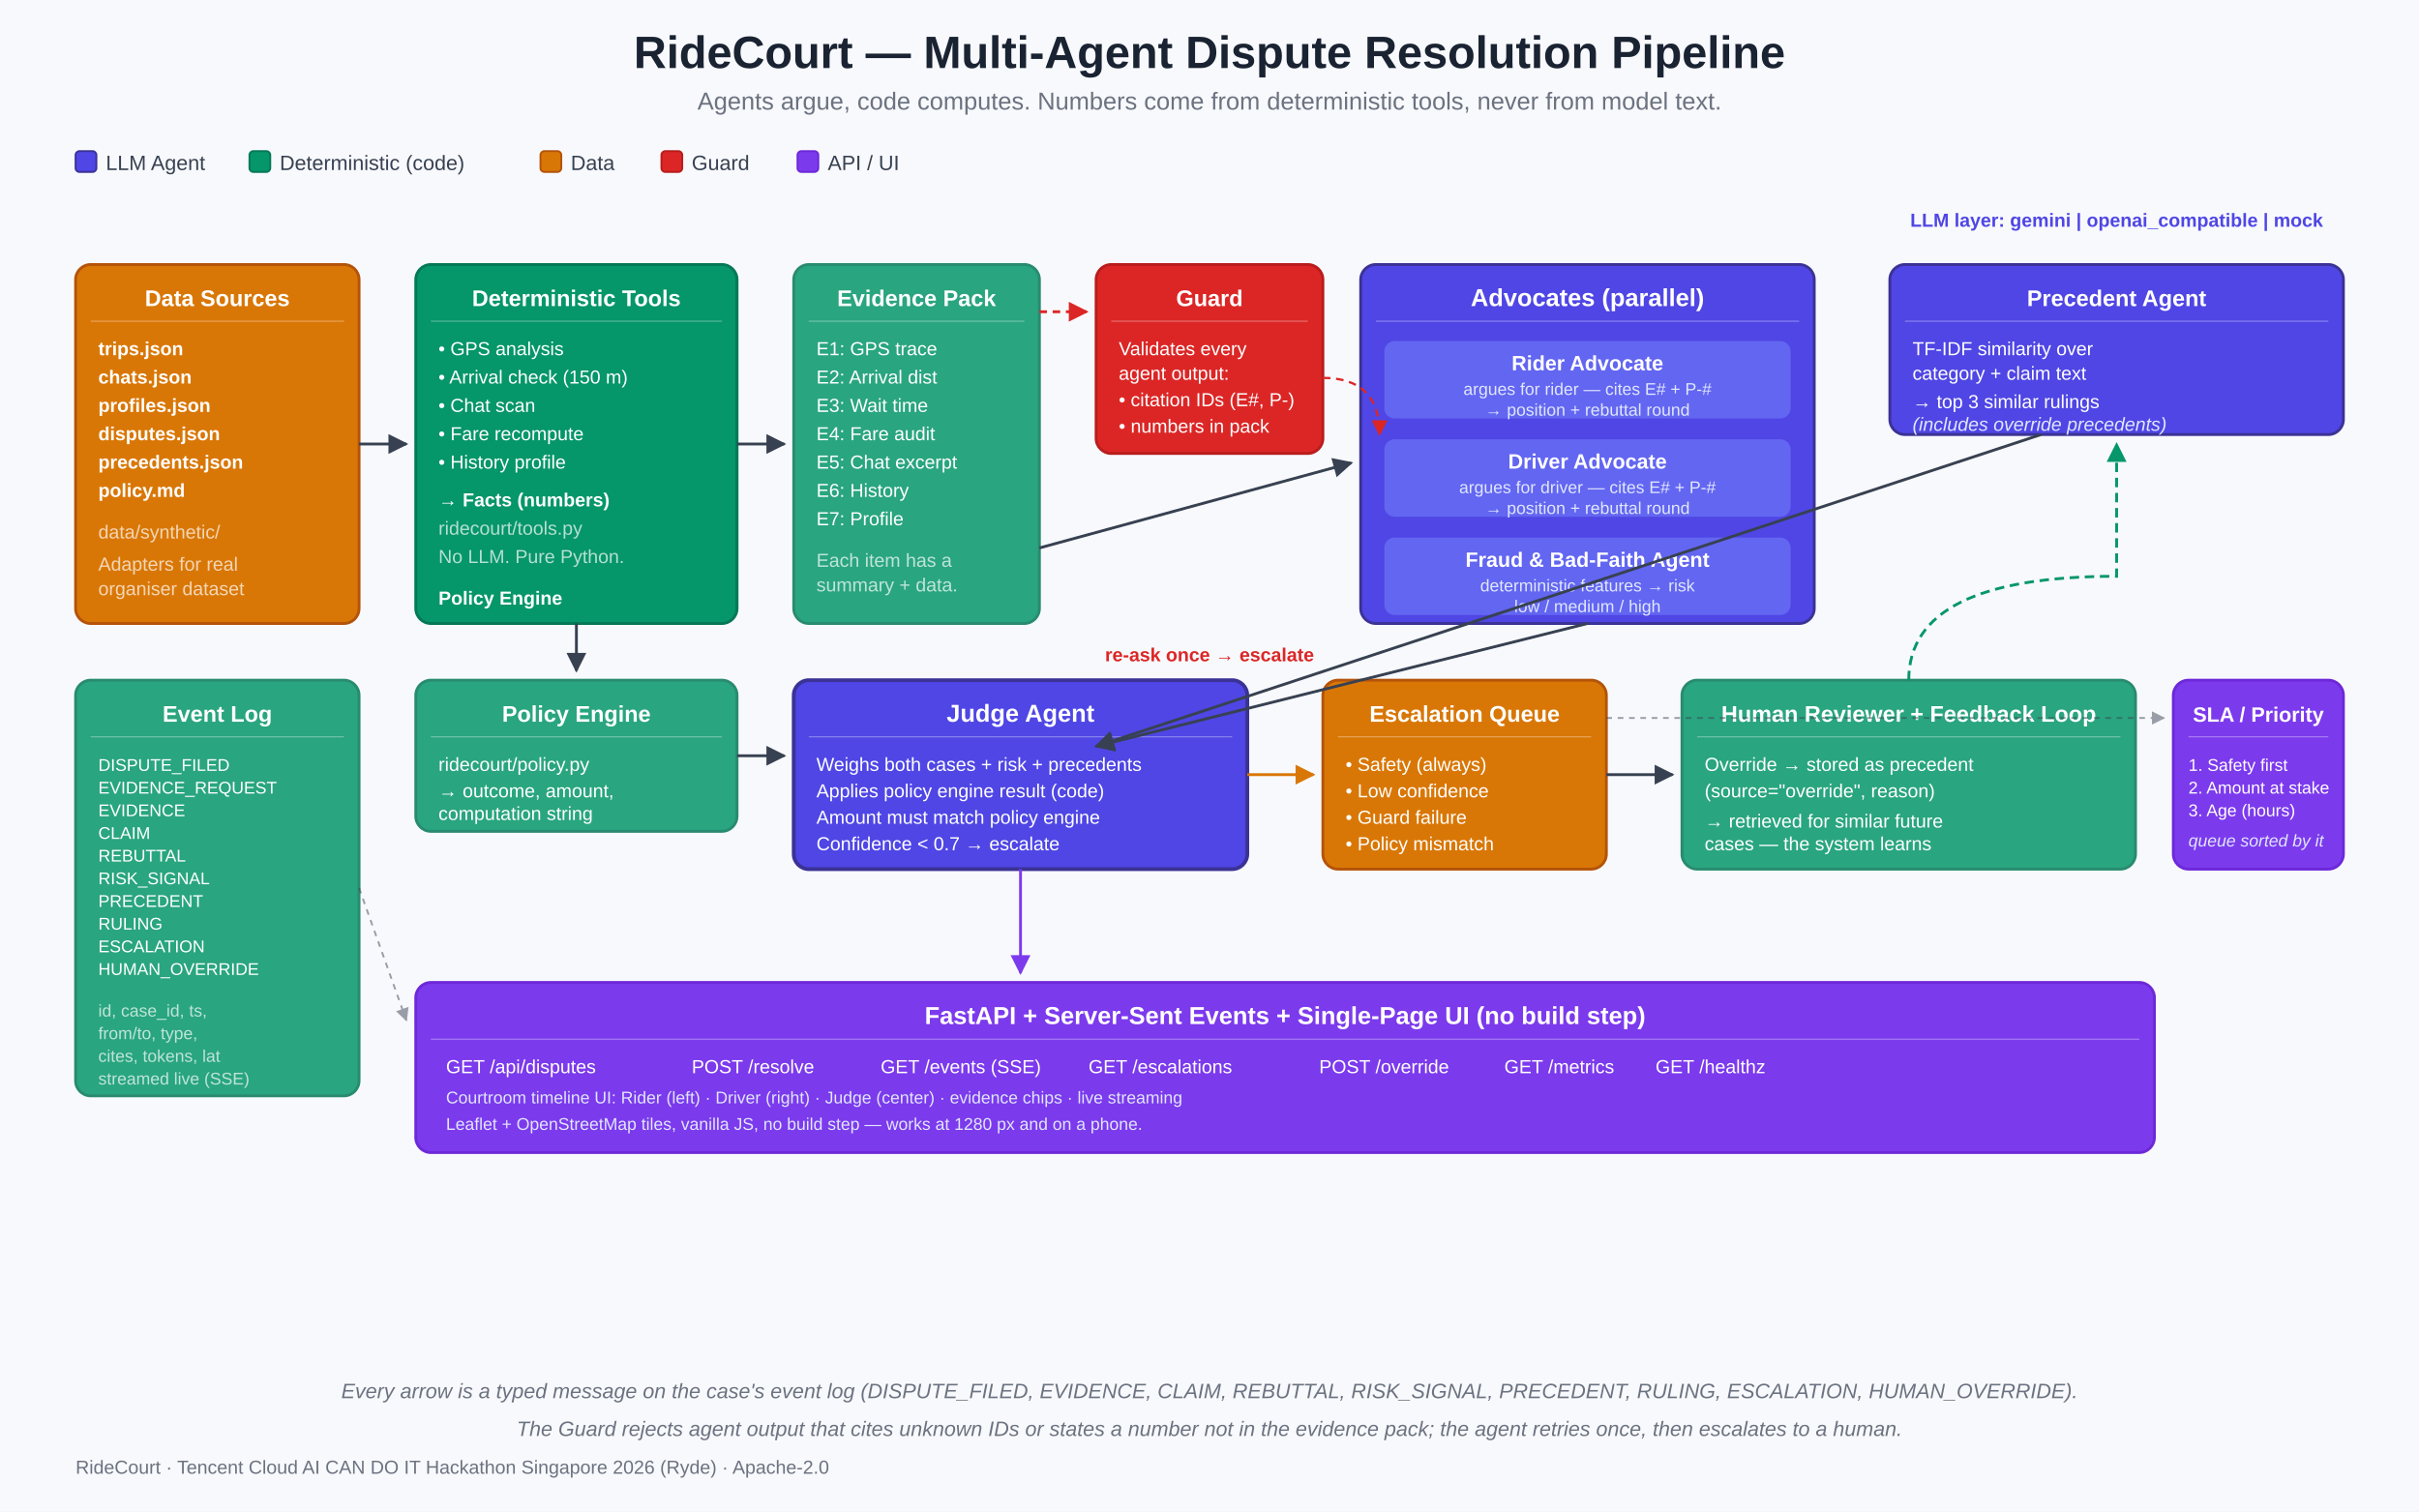
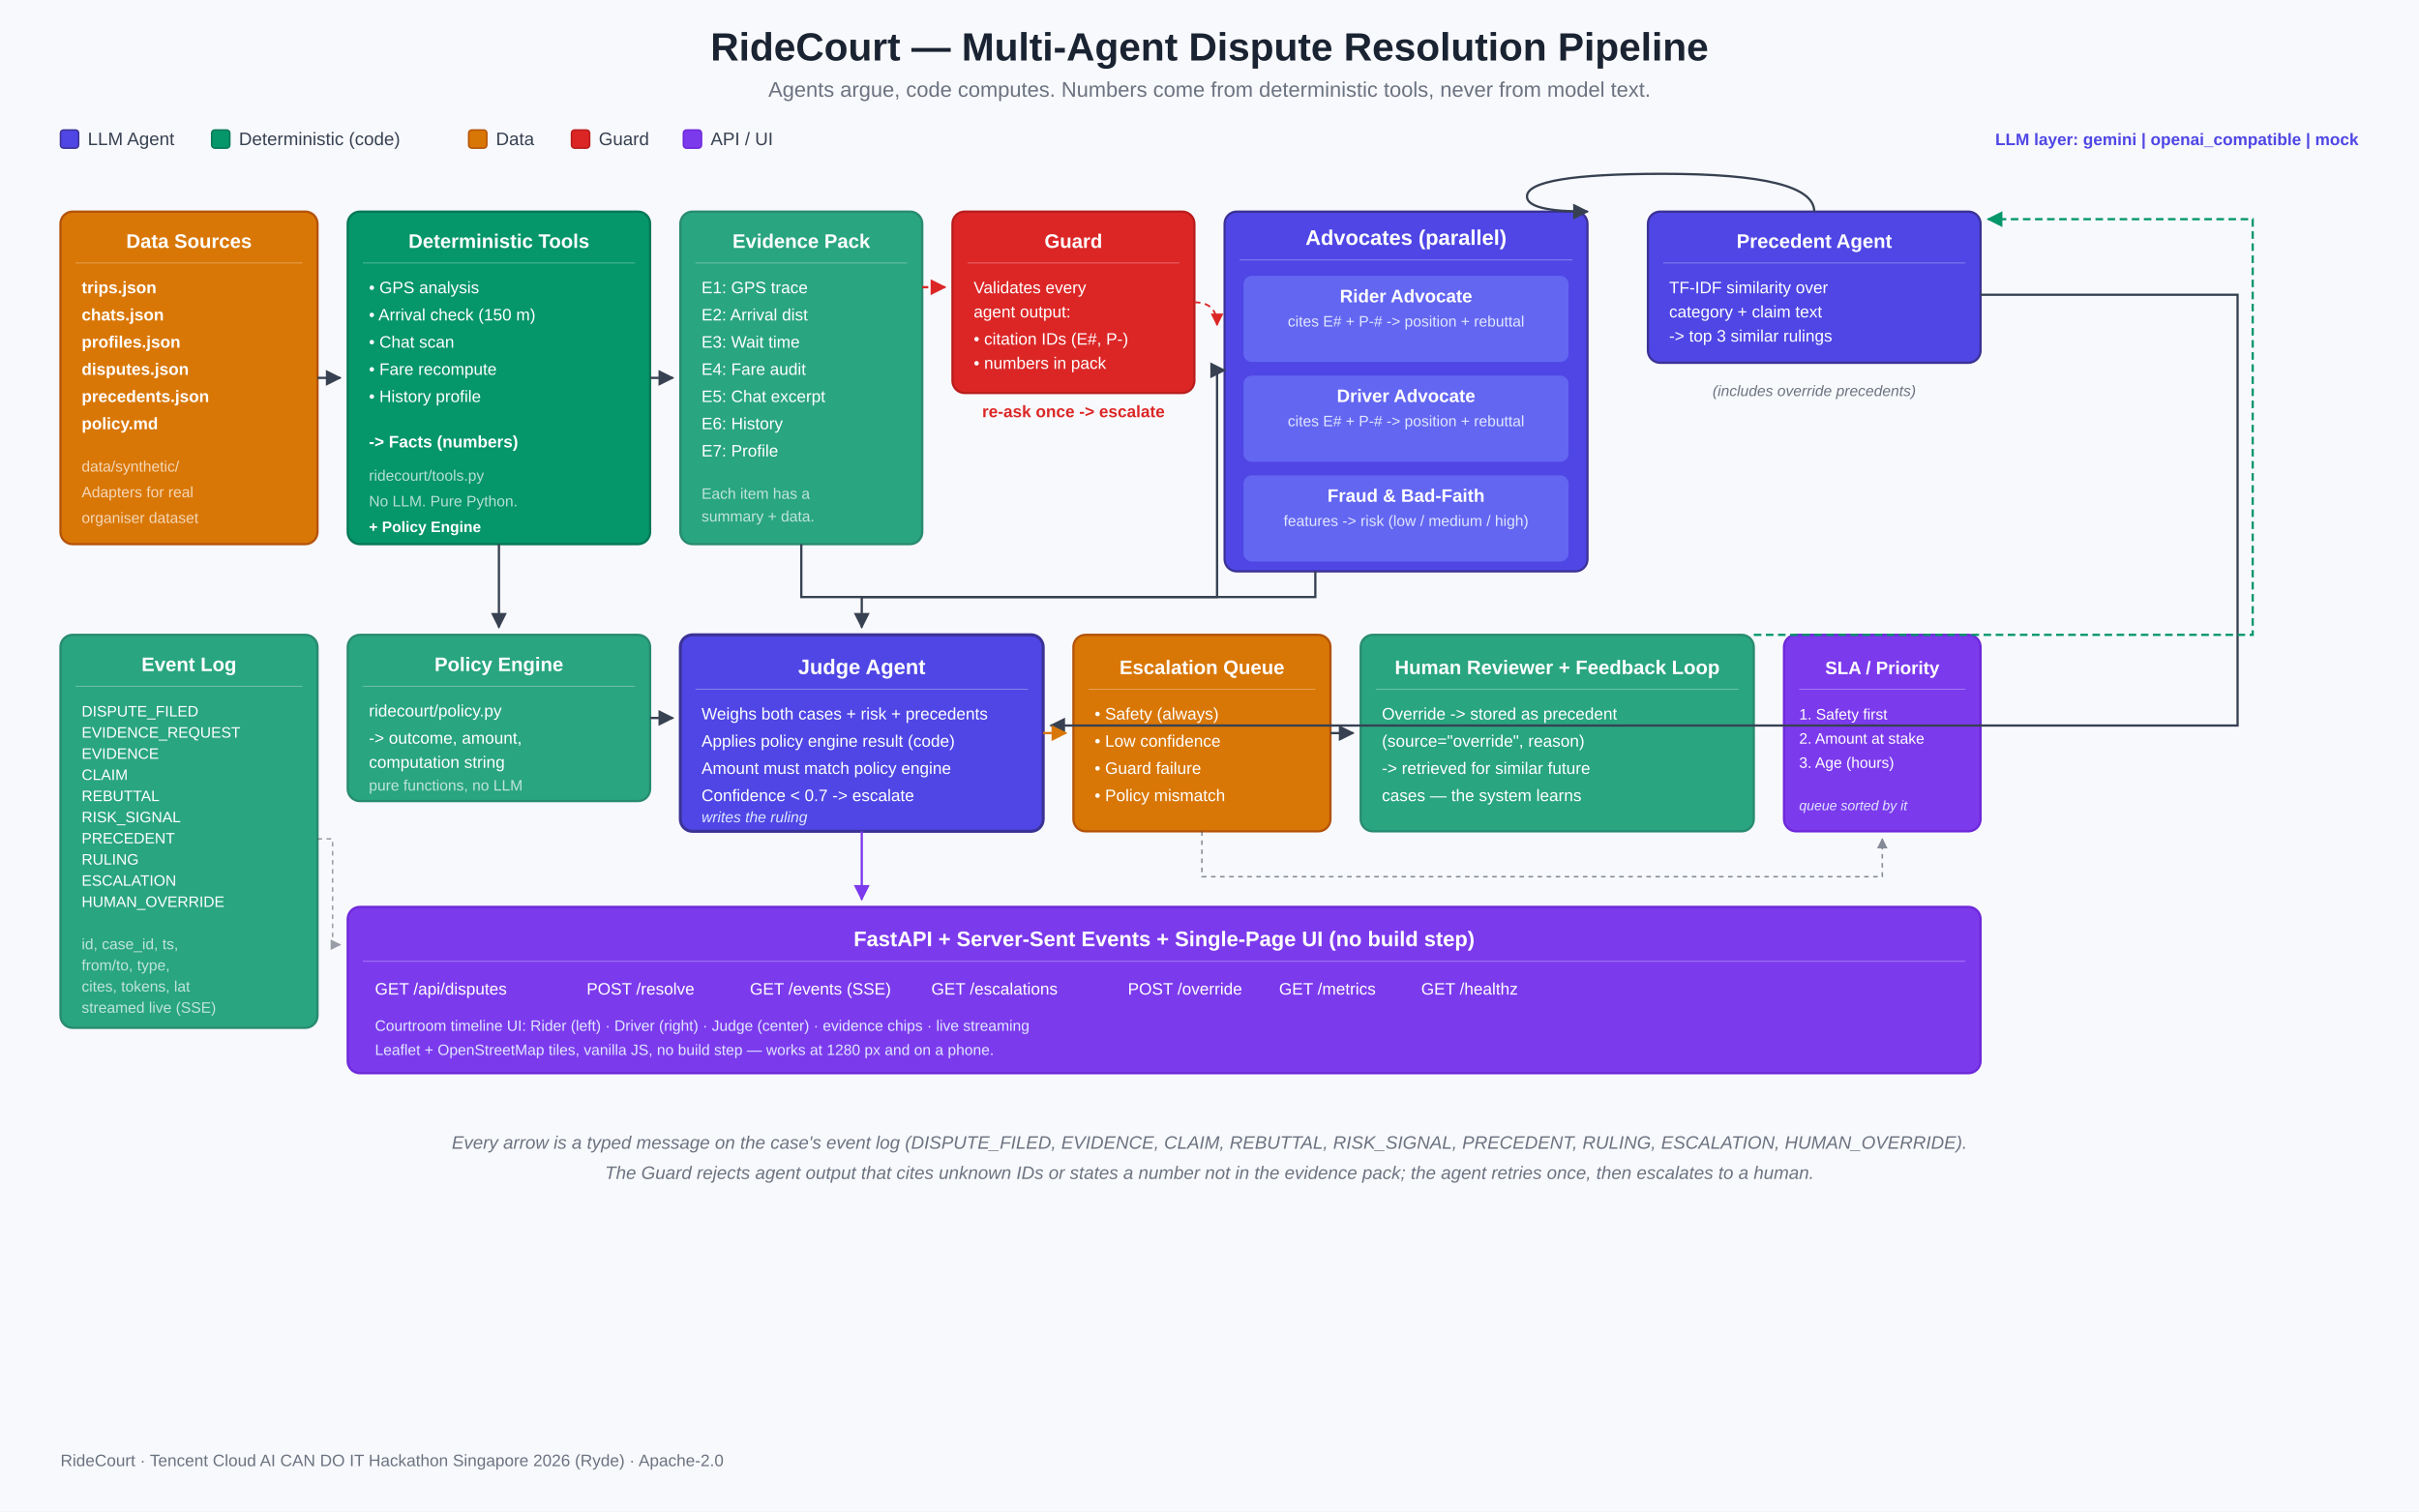
- <svg xmlns="http://www.w3.org/2000/svg" viewBox="0 0 1280 800" width="1280" height="800" font-family="'Helvetica Neue', Arial, sans-serif">
-   <rect width="1280" height="800" fill="#f8f9fc" />
-   <text x="640" y="36" text-anchor="middle" font-size="24" font-weight="700" fill="#1a2332">RideCourt — Multi-Agent Dispute Resolution Pipeline</text>
-   <text x="640" y="58" text-anchor="middle" font-size="13" fill="#6b7280">Agents argue, code computes. Numbers come from deterministic tools, never from model text.</text>
-   <g id="legend" transform="translate(40, 80)">
-     <rect width="11" height="11" rx="2" fill="#4f46e5" stroke="#3b3296" stroke-width="1" />
-     <text x="16" y="10" font-size="11" fill="#374151">LLM Agent</text>
-     <rect x="92" y="0" width="11" height="11" rx="2" fill="#059669" stroke="#047857" stroke-width="1" />
-     <text x="108" y="10" font-size="11" fill="#374151">Deterministic (code)</text>
-     <rect x="246" y="0" width="11" height="11" rx="2" fill="#d97706" stroke="#b45309" stroke-width="1" />
-     <text x="262" y="10" font-size="11" fill="#374151">Data</text>
-     <rect x="310" y="0" width="11" height="11" rx="2" fill="#dc2626" stroke="#b91c1c" stroke-width="1" />
-     <text x="326" y="10" font-size="11" fill="#374151">Guard</text>
-     <rect x="382" y="0" width="11" height="11" rx="2" fill="#7c3aed" stroke="#6d28d9" stroke-width="1" />
-     <text x="398" y="10" font-size="11" fill="#374151">API / UI</text>
-   </g>
+ <svg xmlns="http://www.w3.org/2000/svg" viewBox="0 0 1600 1000" width="1600" height="1000" font-family="'Helvetica Neue', Arial, sans-serif">
+   <rect width="1600" height="1000" fill="#f8f9fc" />
+   <text x="800" y="40" text-anchor="middle" font-size="26" font-weight="700" fill="#1a2332">RideCourt — Multi-Agent Dispute Resolution Pipeline</text>
+   <text x="800" y="64" text-anchor="middle" font-size="14" fill="#6b7280">Agents argue, code computes. Numbers come from deterministic tools, never from model text.</text>
+   <g id="legend" transform="translate(40, 86)">
+     <rect width="12" height="12" rx="2" fill="#4f46e5" stroke="#3b3296" stroke-width="1" />
+     <text x="18" y="10" font-size="12" fill="#374151">LLM Agent</text>
+     <rect x="100" y="0" width="12" height="12" rx="2" fill="#059669" stroke="#047857" stroke-width="1" />
+     <text x="118" y="10" font-size="12" fill="#374151">Deterministic (code)</text>
+     <rect x="270" y="0" width="12" height="12" rx="2" fill="#d97706" stroke="#b45309" stroke-width="1" />
+     <text x="288" y="10" font-size="12" fill="#374151">Data</text>
+     <rect x="338" y="0" width="12" height="12" rx="2" fill="#dc2626" stroke="#b91c1c" stroke-width="1" />
+     <text x="356" y="10" font-size="12" fill="#374151">Guard</text>
+     <rect x="412" y="0" width="12" height="12" rx="2" fill="#7c3aed" stroke="#6d28d9" stroke-width="1" />
+     <text x="430" y="10" font-size="12" fill="#374151">API / UI</text>
+   </g>
+   <text x="1560" y="96" text-anchor="end" font-size="11" fill="#4f46e5" font-weight="600">LLM layer: gemini | openai_compatible | mock</text>
  <g id="data" transform="translate(40, 140)">
-     <rect width="150" height="190" rx="8" fill="#d97706" stroke="#b45309" stroke-width="1.5" />
-     <text x="75" y="22" text-anchor="middle" font-size="12" font-weight="700" fill="#fff">Data Sources</text>
-     <line x1="8" y1="30" x2="142" y2="30" stroke="#fff" stroke-width="0.5" opacity="0.4" />
-     <text x="12" y="48" font-size="10" fill="#fff" font-weight="600">trips.json</text>
-     <text x="12" y="63" font-size="10" fill="#fff" font-weight="600">chats.json</text>
-     <text x="12" y="78" font-size="10" fill="#fff" font-weight="600">profiles.json</text>
-     <text x="12" y="93" font-size="10" fill="#fff" font-weight="600">disputes.json</text>
-     <text x="12" y="108" font-size="10" fill="#fff" font-weight="600">precedents.json</text>
-     <text x="12" y="123" font-size="10" fill="#fff" font-weight="600">policy.md</text>
-     <text x="12" y="145" font-size="10" fill="#fff" opacity="0.7">data/synthetic/</text>
-     <text x="12" y="162" font-size="10" fill="#fff" opacity="0.7">Adapters for real</text>
-     <text x="12" y="175" font-size="10" fill="#fff" opacity="0.7">organiser dataset</text>
-   </g>
-   <g id="tools" transform="translate(220, 140)">
-     <rect width="170" height="190" rx="8" fill="#059669" stroke="#047857" stroke-width="1.5" />
-     <text x="85" y="22" text-anchor="middle" font-size="12" font-weight="700" fill="#fff">Deterministic Tools</text>
-     <line x1="8" y1="30" x2="162" y2="30" stroke="#fff" stroke-width="0.5" opacity="0.4" />
-     <text x="12" y="48" font-size="10" fill="#fff">• GPS analysis</text>
-     <text x="12" y="63" font-size="10" fill="#fff">• Arrival check (150 m)</text>
-     <text x="12" y="78" font-size="10" fill="#fff">• Chat scan</text>
-     <text x="12" y="93" font-size="10" fill="#fff">• Fare recompute</text>
-     <text x="12" y="108" font-size="10" fill="#fff">• History profile</text>
-     <text x="12" y="128" font-size="10" fill="#fff" font-weight="600">→ Facts (numbers)</text>
-     <text x="12" y="143" font-size="10" fill="#fff" opacity="0.7">ridecourt/tools.py</text>
-     <text x="12" y="158" font-size="10" fill="#fff" opacity="0.7">No LLM. Pure Python.</text>
-     <text x="12" y="180" font-size="10" fill="#fff" font-weight="600">Policy Engine</text>
-   </g>
-   <g id="evidence" transform="translate(420, 140)">
-     <rect width="130" height="190" rx="8" fill="#059669" stroke="#047857" stroke-width="1.5" opacity="0.85" />
-     <text x="65" y="22" text-anchor="middle" font-size="12" font-weight="700" fill="#fff">Evidence Pack</text>
-     <line x1="8" y1="30" x2="122" y2="30" stroke="#fff" stroke-width="0.5" opacity="0.4" />
-     <text x="12" y="48" font-size="10" fill="#fff">E1: GPS trace</text>
-     <text x="12" y="63" font-size="10" fill="#fff">E2: Arrival dist</text>
-     <text x="12" y="78" font-size="10" fill="#fff">E3: Wait time</text>
-     <text x="12" y="93" font-size="10" fill="#fff">E4: Fare audit</text>
-     <text x="12" y="108" font-size="10" fill="#fff">E5: Chat excerpt</text>
-     <text x="12" y="123" font-size="10" fill="#fff">E6: History</text>
-     <text x="12" y="138" font-size="10" fill="#fff">E7: Profile</text>
-     <text x="12" y="160" font-size="10" fill="#fff" opacity="0.7">Each item has a</text>
-     <text x="12" y="173" font-size="10" fill="#fff" opacity="0.7">summary + data.</text>
-   </g>
-   <g id="guard" transform="translate(580, 140)">
-     <rect width="120" height="100" rx="8" fill="#dc2626" stroke="#b91c1c" stroke-width="1.5" />
-     <text x="60" y="22" text-anchor="middle" font-size="12" font-weight="700" fill="#fff">Guard</text>
-     <line x1="8" y1="30" x2="112" y2="30" stroke="#fff" stroke-width="0.5" opacity="0.4" />
-     <text x="12" y="48" font-size="10" fill="#fff">Validates every</text>
-     <text x="12" y="61" font-size="10" fill="#fff">agent output:</text>
-     <text x="12" y="75" font-size="10" fill="#fff">• citation IDs (E#, P-)</text>
-     <text x="12" y="89" font-size="10" fill="#fff">• numbers in pack</text>
-   </g>
-   <text x="640" y="350" text-anchor="middle" font-size="10" fill="#dc2626" font-weight="600">re-ask once → escalate</text>
-   <g id="advocates" transform="translate(720, 140)">
-     <rect width="240" height="190" rx="8" fill="#4f46e5" stroke="#3b3296" stroke-width="1.5" />
-     <text x="120" y="22" text-anchor="middle" font-size="13" font-weight="700" fill="#fff">Advocates (parallel)</text>
-     <line x1="8" y1="30" x2="232" y2="30" stroke="#fff" stroke-width="0.5" opacity="0.4" />
-     <rect x="12" y="40" width="216" height="42" rx="6" fill="#6366f1" stroke="#4f46e5" stroke-width="1" />
-     <text x="120" y="56" text-anchor="middle" font-size="11" font-weight="700" fill="#fff">Rider Advocate</text>
-     <text x="120" y="69" text-anchor="middle" font-size="9" fill="#e0e7ff">argues for rider — cites E# + P-#</text>
-     <text x="120" y="80" text-anchor="middle" font-size="9" fill="#e0e7ff">→ position + rebuttal round</text>
-     <rect x="12" y="92" width="216" height="42" rx="6" fill="#6366f1" stroke="#4f46e5" stroke-width="1" />
-     <text x="120" y="108" text-anchor="middle" font-size="11" font-weight="700" fill="#fff">Driver Advocate</text>
-     <text x="120" y="121" text-anchor="middle" font-size="9" fill="#e0e7ff">argues for driver — cites E# + P-#</text>
-     <text x="120" y="132" text-anchor="middle" font-size="9" fill="#e0e7ff">→ position + rebuttal round</text>
-     <rect x="12" y="144" width="216" height="42" rx="6" fill="#6366f1" stroke="#4f46e5" stroke-width="1" />
-     <text x="120" y="160" text-anchor="middle" font-size="11" font-weight="700" fill="#fff">Fraud &amp; Bad-Faith Agent</text>
-     <text x="120" y="173" text-anchor="middle" font-size="9" fill="#e0e7ff">deterministic features → risk</text>
-     <text x="120" y="184" text-anchor="middle" font-size="9" fill="#e0e7ff">low / medium / high</text>
-   </g>
-   <g id="precedent" transform="translate(1000, 140)">
-     <rect width="240" height="90" rx="8" fill="#4f46e5" stroke="#3b3296" stroke-width="1.5" />
-     <text x="120" y="22" text-anchor="middle" font-size="12" font-weight="700" fill="#fff">Precedent Agent</text>
-     <line x1="8" y1="30" x2="232" y2="30" stroke="#fff" stroke-width="0.5" opacity="0.4" />
-     <text x="12" y="48" font-size="10" fill="#fff">TF-IDF similarity over</text>
-     <text x="12" y="61" font-size="10" fill="#fff">category + claim text</text>
-     <text x="12" y="76" font-size="10" fill="#fff">→ top 3 similar rulings</text>
-     <text x="12" y="88" font-size="10" fill="#e0e7ff" font-style="italic">(includes override precedents)</text>
-   </g>
-   <text x="1120" y="120" text-anchor="middle" font-size="10" fill="#4f46e5" font-weight="600">LLM layer: gemini | openai_compatible | mock</text>
-   <g id="event-log" transform="translate(40, 360)">
-     <rect width="150" height="220" rx="8" fill="#059669" stroke="#047857" stroke-width="1.5" opacity="0.85" />
-     <text x="75" y="22" text-anchor="middle" font-size="12" font-weight="700" fill="#fff">Event Log</text>
-     <line x1="8" y1="30" x2="142" y2="30" stroke="#fff" stroke-width="0.5" opacity="0.4" />
-     <text x="12" y="48" font-size="9" fill="#fff">DISPUTE_FILED</text>
-     <text x="12" y="60" font-size="9" fill="#fff">EVIDENCE_REQUEST</text>
-     <text x="12" y="72" font-size="9" fill="#fff">EVIDENCE</text>
-     <text x="12" y="84" font-size="9" fill="#fff">CLAIM</text>
-     <text x="12" y="96" font-size="9" fill="#fff">REBUTTAL</text>
-     <text x="12" y="108" font-size="9" fill="#fff">RISK_SIGNAL</text>
-     <text x="12" y="120" font-size="9" fill="#fff">PRECEDENT</text>
-     <text x="12" y="132" font-size="9" fill="#fff">RULING</text>
-     <text x="12" y="144" font-size="9" fill="#fff">ESCALATION</text>
-     <text x="12" y="156" font-size="9" fill="#fff">HUMAN_OVERRIDE</text>
-     <text x="12" y="178" font-size="9" fill="#fff" opacity="0.7">id, case_id, ts,</text>
-     <text x="12" y="190" font-size="9" fill="#fff" opacity="0.7">from/to, type,</text>
-     <text x="12" y="202" font-size="9" fill="#fff" opacity="0.7">cites, tokens, lat</text>
-     <text x="12" y="214" font-size="9" fill="#fff" opacity="0.7">streamed live (SSE)</text>
-   </g>
-   <g id="policy-out" transform="translate(220, 360)">
-     <rect width="170" height="80" rx="8" fill="#059669" stroke="#047857" stroke-width="1.5" opacity="0.85" />
-     <text x="85" y="22" text-anchor="middle" font-size="12" font-weight="700" fill="#fff">Policy Engine</text>
-     <line x1="8" y1="30" x2="162" y2="30" stroke="#fff" stroke-width="0.5" opacity="0.4" />
-     <text x="12" y="48" font-size="10" fill="#fff">ridecourt/policy.py</text>
-     <text x="12" y="62" font-size="10" fill="#fff">→ outcome, amount,</text>
-     <text x="12" y="74" font-size="10" fill="#fff">  computation string</text>
-   </g>
-   <g id="judge" transform="translate(420, 360)">
-     <rect width="240" height="100" rx="8" fill="#4f46e5" stroke="#3b3296" stroke-width="2" />
-     <text x="120" y="22" text-anchor="middle" font-size="13" font-weight="700" fill="#fff">Judge Agent</text>
-     <line x1="8" y1="30" x2="232" y2="30" stroke="#fff" stroke-width="0.5" opacity="0.4" />
-     <text x="12" y="48" font-size="10" fill="#fff">Weighs both cases + risk + precedents</text>
-     <text x="12" y="62" font-size="10" fill="#fff">Applies policy engine result (code)</text>
-     <text x="12" y="76" font-size="10" fill="#fff">Amount must match policy engine</text>
-     <text x="12" y="90" font-size="10" fill="#fff">Confidence &lt; 0.7 → escalate</text>
-   </g>
-   <g id="escalation" transform="translate(700, 360)">
-     <rect width="150" height="100" rx="8" fill="#d97706" stroke="#b45309" stroke-width="1.5" />
-     <text x="75" y="22" text-anchor="middle" font-size="12" font-weight="700" fill="#fff">Escalation Queue</text>
-     <line x1="8" y1="30" x2="142" y2="30" stroke="#fff" stroke-width="0.5" opacity="0.4" />
-     <text x="12" y="48" font-size="10" fill="#fff">• Safety (always)</text>
-     <text x="12" y="62" font-size="10" fill="#fff">• Low confidence</text>
-     <text x="12" y="76" font-size="10" fill="#fff">• Guard failure</text>
-     <text x="12" y="90" font-size="10" fill="#fff">• Policy mismatch</text>
-   </g>
-   <g id="feedback" transform="translate(890, 360)">
-     <rect width="240" height="100" rx="8" fill="#059669" stroke="#047857" stroke-width="1.5" opacity="0.85" />
-     <text x="120" y="22" text-anchor="middle" font-size="12" font-weight="700" fill="#fff">Human Reviewer + Feedback Loop</text>
-     <line x1="8" y1="30" x2="232" y2="30" stroke="#fff" stroke-width="0.5" opacity="0.4" />
-     <text x="12" y="48" font-size="10" fill="#fff">Override → stored as precedent</text>
-     <text x="12" y="62" font-size="10" fill="#fff">(source="override", reason)</text>
-     <text x="12" y="78" font-size="10" fill="#fff">→ retrieved for similar future</text>
-     <text x="12" y="90" font-size="10" fill="#fff">  cases — the system learns</text>
-   </g>
-   <g id="sla" transform="translate(1150, 360)">
-     <rect width="90" height="100" rx="8" fill="#7c3aed" stroke="#6d28d9" stroke-width="1.5" />
-     <text x="45" y="22" text-anchor="middle" font-size="11" font-weight="700" fill="#fff">SLA / Priority</text>
-     <line x1="8" y1="30" x2="82" y2="30" stroke="#fff" stroke-width="0.5" opacity="0.4" />
-     <text x="8" y="48" font-size="9" fill="#fff">1. Safety first</text>
-     <text x="8" y="60" font-size="9" fill="#fff">2. Amount at stake</text>
-     <text x="8" y="72" font-size="9" fill="#fff">3. Age (hours)</text>
-     <text x="8" y="88" font-size="9" fill="#e0e7ff" font-style="italic">queue sorted by it</text>
-   </g>
-   <g id="api-ui" transform="translate(220, 520)">
-     <rect width="920" height="90" rx="8" fill="#7c3aed" stroke="#6d28d9" stroke-width="1.5" />
-     <text x="460" y="22" text-anchor="middle" font-size="13" font-weight="700" fill="#fff">FastAPI + Server-Sent Events + Single-Page UI (no build step)</text>
-     <line x1="8" y1="30" x2="912" y2="30" stroke="#fff" stroke-width="0.5" opacity="0.4" />
-     <text x="16" y="48" font-size="10" fill="#fff">GET /api/disputes</text>
-     <text x="146" y="48" font-size="10" fill="#fff">POST /resolve</text>
-     <text x="246" y="48" font-size="10" fill="#fff">GET /events (SSE)</text>
-     <text x="356" y="48" font-size="10" fill="#fff">GET /escalations</text>
-     <text x="478" y="48" font-size="10" fill="#fff">POST /override</text>
-     <text x="576" y="48" font-size="10" fill="#fff">GET /metrics</text>
-     <text x="656" y="48" font-size="10" fill="#fff">GET /healthz</text>
-     <text x="16" y="64" font-size="9" fill="#e0e7ff">Courtroom timeline UI: Rider (left) · Driver (right) · Judge (center) · evidence chips · live streaming</text>
-     <text x="16" y="78" font-size="9" fill="#e0e7ff">Leaflet + OpenStreetMap tiles, vanilla JS, no build step — works at 1280 px and on a phone.</text>
+     <rect width="170" height="220" rx="8" fill="#d97706" stroke="#b45309" stroke-width="1.5" />
+     <text x="85" y="24" text-anchor="middle" font-size="13" font-weight="700" fill="#fff">Data Sources</text>
+     <line x1="10" y1="34" x2="160" y2="34" stroke="#fff" stroke-width="0.5" opacity="0.4" />
+     <text x="14" y="54" font-size="11" fill="#fff" font-weight="600">trips.json</text>
+     <text x="14" y="72" font-size="11" fill="#fff" font-weight="600">chats.json</text>
+     <text x="14" y="90" font-size="11" fill="#fff" font-weight="600">profiles.json</text>
+     <text x="14" y="108" font-size="11" fill="#fff" font-weight="600">disputes.json</text>
+     <text x="14" y="126" font-size="11" fill="#fff" font-weight="600">precedents.json</text>
+     <text x="14" y="144" font-size="11" fill="#fff" font-weight="600">policy.md</text>
+     <text x="14" y="172" font-size="10" fill="#fff" opacity="0.7">data/synthetic/</text>
+     <text x="14" y="189" font-size="10" fill="#fff" opacity="0.7">Adapters for real</text>
+     <text x="14" y="206" font-size="10" fill="#fff" opacity="0.7">organiser dataset</text>
+   </g>
+   <g id="tools" transform="translate(230, 140)">
+     <rect width="200" height="220" rx="8" fill="#059669" stroke="#047857" stroke-width="1.5" />
+     <text x="100" y="24" text-anchor="middle" font-size="13" font-weight="700" fill="#fff">Deterministic Tools</text>
+     <line x1="10" y1="34" x2="190" y2="34" stroke="#fff" stroke-width="0.5" opacity="0.4" />
+     <text x="14" y="54" font-size="11" fill="#fff">• GPS analysis</text>
+     <text x="14" y="72" font-size="11" fill="#fff">• Arrival check (150 m)</text>
+     <text x="14" y="90" font-size="11" fill="#fff">• Chat scan</text>
+     <text x="14" y="108" font-size="11" fill="#fff">• Fare recompute</text>
+     <text x="14" y="126" font-size="11" fill="#fff">• History profile</text>
+     <text x="14" y="156" font-size="11" fill="#fff" font-weight="600">-&gt; Facts (numbers)</text>
+     <text x="14" y="178" font-size="10" fill="#fff" opacity="0.7">ridecourt/tools.py</text>
+     <text x="14" y="195" font-size="10" fill="#fff" opacity="0.7">No LLM. Pure Python.</text>
+     <text x="14" y="212" font-size="10" fill="#fff" font-weight="600">+ Policy Engine</text>
+   </g>
+   <g id="evidence" transform="translate(450, 140)">
+     <rect width="160" height="220" rx="8" fill="#059669" stroke="#047857" stroke-width="1.5" opacity="0.85" />
+     <text x="80" y="24" text-anchor="middle" font-size="13" font-weight="700" fill="#fff">Evidence Pack</text>
+     <line x1="10" y1="34" x2="150" y2="34" stroke="#fff" stroke-width="0.5" opacity="0.4" />
+     <text x="14" y="54" font-size="11" fill="#fff">E1: GPS trace</text>
+     <text x="14" y="72" font-size="11" fill="#fff">E2: Arrival dist</text>
+     <text x="14" y="90" font-size="11" fill="#fff">E3: Wait time</text>
+     <text x="14" y="108" font-size="11" fill="#fff">E4: Fare audit</text>
+     <text x="14" y="126" font-size="11" fill="#fff">E5: Chat excerpt</text>
+     <text x="14" y="144" font-size="11" fill="#fff">E6: History</text>
+     <text x="14" y="162" font-size="11" fill="#fff">E7: Profile</text>
+     <text x="14" y="190" font-size="10" fill="#fff" opacity="0.7">Each item has a</text>
+     <text x="14" y="205" font-size="10" fill="#fff" opacity="0.7">summary + data.</text>
+   </g>
+   <g id="guard" transform="translate(630, 140)">
+     <rect width="160" height="120" rx="8" fill="#dc2626" stroke="#b91c1c" stroke-width="1.5" />
+     <text x="80" y="24" text-anchor="middle" font-size="13" font-weight="700" fill="#fff">Guard</text>
+     <line x1="10" y1="34" x2="150" y2="34" stroke="#fff" stroke-width="0.5" opacity="0.4" />
+     <text x="14" y="54" font-size="11" fill="#fff">Validates every</text>
+     <text x="14" y="70" font-size="11" fill="#fff">agent output:</text>
+     <text x="14" y="88" font-size="11" fill="#fff">• citation IDs (E#, P-)</text>
+     <text x="14" y="104" font-size="11" fill="#fff">• numbers in pack</text>
+   </g>
+   <g id="precedent" transform="translate(1090, 140)">
+     <rect width="220" height="100" rx="8" fill="#4f46e5" stroke="#3b3296" stroke-width="1.5" />
+     <text x="110" y="24" text-anchor="middle" font-size="13" font-weight="700" fill="#fff">Precedent Agent</text>
+     <line x1="10" y1="34" x2="210" y2="34" stroke="#fff" stroke-width="0.5" opacity="0.4" />
+     <text x="14" y="54" font-size="11" fill="#fff">TF-IDF similarity over</text>
+     <text x="14" y="70" font-size="11" fill="#fff">category + claim text</text>
+     <text x="14" y="86" font-size="11" fill="#fff">-&gt; top 3 similar rulings</text>
+   </g>
+   <text x="1200" y="262" text-anchor="middle" font-size="10" fill="#6b7280" font-style="italic">(includes override precedents)</text>
+   <g id="advocates" transform="translate(810, 140)">
+     <rect width="240" height="238" rx="8" fill="#4f46e5" stroke="#3b3296" stroke-width="1.5" />
+     <text x="120" y="22" text-anchor="middle" font-size="14" font-weight="700" fill="#fff">Advocates (parallel)</text>
+     <line x1="10" y1="32" x2="230" y2="32" stroke="#fff" stroke-width="0.5" opacity="0.4" />
+     <rect x="12" y="42" width="216" height="58" rx="6" fill="#6366f1" stroke="#4f46e5" stroke-width="1" />
+     <text x="120" y="60" text-anchor="middle" font-size="12" font-weight="700" fill="#fff">Rider Advocate</text>
+     <text x="120" y="76" text-anchor="middle" font-size="10" fill="#e0e7ff">cites E# + P-#  -&gt;  position + rebuttal</text>
+     <rect x="12" y="108" width="216" height="58" rx="6" fill="#6366f1" stroke="#4f46e5" stroke-width="1" />
+     <text x="120" y="126" text-anchor="middle" font-size="12" font-weight="700" fill="#fff">Driver Advocate</text>
+     <text x="120" y="142" text-anchor="middle" font-size="10" fill="#e0e7ff">cites E# + P-#  -&gt;  position + rebuttal</text>
+     <rect x="12" y="174" width="216" height="58" rx="6" fill="#6366f1" stroke="#4f46e5" stroke-width="1" />
+     <text x="120" y="192" text-anchor="middle" font-size="12" font-weight="700" fill="#fff">Fraud &amp; Bad-Faith</text>
+     <text x="120" y="208" text-anchor="middle" font-size="10" fill="#e0e7ff">features -&gt; risk (low / medium / high)</text>
+   </g>
+   <text x="710" y="276" text-anchor="middle" font-size="11" fill="#dc2626" font-weight="600">re-ask once -&gt; escalate</text>
+   <g id="event-log" transform="translate(40, 420)">
+     <rect width="170" height="260" rx="8" fill="#059669" stroke="#047857" stroke-width="1.5" opacity="0.85" />
+     <text x="85" y="24" text-anchor="middle" font-size="13" font-weight="700" fill="#fff">Event Log</text>
+     <line x1="10" y1="34" x2="160" y2="34" stroke="#fff" stroke-width="0.5" opacity="0.4" />
+     <text x="14" y="54" font-size="10" fill="#fff">DISPUTE_FILED</text>
+     <text x="14" y="68" font-size="10" fill="#fff">EVIDENCE_REQUEST</text>
+     <text x="14" y="82" font-size="10" fill="#fff">EVIDENCE</text>
+     <text x="14" y="96" font-size="10" fill="#fff">CLAIM</text>
+     <text x="14" y="110" font-size="10" fill="#fff">REBUTTAL</text>
+     <text x="14" y="124" font-size="10" fill="#fff">RISK_SIGNAL</text>
+     <text x="14" y="138" font-size="10" fill="#fff">PRECEDENT</text>
+     <text x="14" y="152" font-size="10" fill="#fff">RULING</text>
+     <text x="14" y="166" font-size="10" fill="#fff">ESCALATION</text>
+     <text x="14" y="180" font-size="10" fill="#fff">HUMAN_OVERRIDE</text>
+     <text x="14" y="208" font-size="10" fill="#fff" opacity="0.7">id, case_id, ts,</text>
+     <text x="14" y="222" font-size="10" fill="#fff" opacity="0.7">from/to, type,</text>
+     <text x="14" y="236" font-size="10" fill="#fff" opacity="0.7">cites, tokens, lat</text>
+     <text x="14" y="250" font-size="10" fill="#fff" opacity="0.7">streamed live (SSE)</text>
+   </g>
+   <g id="policy-out" transform="translate(230, 420)">
+     <rect width="200" height="110" rx="8" fill="#059669" stroke="#047857" stroke-width="1.5" opacity="0.85" />
+     <text x="100" y="24" text-anchor="middle" font-size="13" font-weight="700" fill="#fff">Policy Engine</text>
+     <line x1="10" y1="34" x2="190" y2="34" stroke="#fff" stroke-width="0.5" opacity="0.4" />
+     <text x="14" y="54" font-size="11" fill="#fff">ridecourt/policy.py</text>
+     <text x="14" y="72" font-size="11" fill="#fff">-&gt; outcome, amount,</text>
+     <text x="14" y="88" font-size="11" fill="#fff">  computation string</text>
+     <text x="14" y="103" font-size="10" fill="#fff" opacity="0.7">pure functions, no LLM</text>
+   </g>
+   <g id="judge" transform="translate(450, 420)">
+     <rect width="240" height="130" rx="8" fill="#4f46e5" stroke="#3b3296" stroke-width="2" />
+     <text x="120" y="26" text-anchor="middle" font-size="14" font-weight="700" fill="#fff">Judge Agent</text>
+     <line x1="10" y1="36" x2="230" y2="36" stroke="#fff" stroke-width="0.5" opacity="0.4" />
+     <text x="14" y="56" font-size="11" fill="#fff">Weighs both cases + risk + precedents</text>
+     <text x="14" y="74" font-size="11" fill="#fff">Applies policy engine result (code)</text>
+     <text x="14" y="92" font-size="11" fill="#fff">Amount must match policy engine</text>
+     <text x="14" y="110" font-size="11" fill="#fff">Confidence &lt; 0.7  -&gt;  escalate</text>
+     <text x="14" y="124" font-size="10" fill="#e0e7ff" font-style="italic">writes the ruling</text>
+   </g>
+   <g id="escalation" transform="translate(710, 420)">
+     <rect width="170" height="130" rx="8" fill="#d97706" stroke="#b45309" stroke-width="1.5" />
+     <text x="85" y="26" text-anchor="middle" font-size="13" font-weight="700" fill="#fff">Escalation Queue</text>
+     <line x1="10" y1="36" x2="160" y2="36" stroke="#fff" stroke-width="0.5" opacity="0.4" />
+     <text x="14" y="56" font-size="11" fill="#fff">• Safety (always)</text>
+     <text x="14" y="74" font-size="11" fill="#fff">• Low confidence</text>
+     <text x="14" y="92" font-size="11" fill="#fff">• Guard failure</text>
+     <text x="14" y="110" font-size="11" fill="#fff">• Policy mismatch</text>
+   </g>
+   <g id="feedback" transform="translate(900, 420)">
+     <rect width="260" height="130" rx="8" fill="#059669" stroke="#047857" stroke-width="1.5" opacity="0.85" />
+     <text x="130" y="26" text-anchor="middle" font-size="13" font-weight="700" fill="#fff">Human Reviewer + Feedback Loop</text>
+     <line x1="10" y1="36" x2="250" y2="36" stroke="#fff" stroke-width="0.5" opacity="0.4" />
+     <text x="14" y="56" font-size="11" fill="#fff">Override -&gt; stored as precedent</text>
+     <text x="14" y="74" font-size="11" fill="#fff">(source="override", reason)</text>
+     <text x="14" y="92" font-size="11" fill="#fff">-&gt; retrieved for similar future</text>
+     <text x="14" y="110" font-size="11" fill="#fff">  cases — the system learns</text>
+   </g>
+   <g id="sla" transform="translate(1180, 420)">
+     <rect width="130" height="130" rx="8" fill="#7c3aed" stroke="#6d28d9" stroke-width="1.5" />
+     <text x="65" y="26" text-anchor="middle" font-size="12" font-weight="700" fill="#fff">SLA / Priority</text>
+     <line x1="10" y1="36" x2="120" y2="36" stroke="#fff" stroke-width="0.5" opacity="0.4" />
+     <text x="10" y="56" font-size="10" fill="#fff">1. Safety first</text>
+     <text x="10" y="72" font-size="10" fill="#fff">2. Amount at stake</text>
+     <text x="10" y="88" font-size="10" fill="#fff">3. Age (hours)</text>
+     <text x="10" y="116" font-size="9" fill="#e0e7ff" font-style="italic">queue sorted by it</text>
+   </g>
+   <g id="api-ui" transform="translate(230, 600)">
+     <rect width="1080" height="110" rx="8" fill="#7c3aed" stroke="#6d28d9" stroke-width="1.5" />
+     <text x="540" y="26" text-anchor="middle" font-size="14" font-weight="700" fill="#fff">FastAPI + Server-Sent Events + Single-Page UI (no build step)</text>
+     <line x1="10" y1="36" x2="1070" y2="36" stroke="#fff" stroke-width="0.5" opacity="0.4" />
+     <text x="18" y="58" font-size="11" fill="#fff">GET /api/disputes</text>
+     <text x="158" y="58" font-size="11" fill="#fff">POST /resolve</text>
+     <text x="266" y="58" font-size="11" fill="#fff">GET /events (SSE)</text>
+     <text x="386" y="58" font-size="11" fill="#fff">GET /escalations</text>
+     <text x="516" y="58" font-size="11" fill="#fff">POST /override</text>
+     <text x="616" y="58" font-size="11" fill="#fff">GET /metrics</text>
+     <text x="710" y="58" font-size="11" fill="#fff">GET /healthz</text>
+     <text x="18" y="82" font-size="10" fill="#e0e7ff">Courtroom timeline UI: Rider (left) · Driver (right) · Judge (center) · evidence chips · live streaming</text>
+     <text x="18" y="98" font-size="10" fill="#e0e7ff">Leaflet + OpenStreetMap tiles, vanilla JS, no build step — works at 1280 px and on a phone.</text>
  </g>
  <defs>
    <marker id="arrow" viewBox="0 0 10 10" refX="9" refY="5" markerWidth="7" markerHeight="7" orient="auto-start-reverse">
      <path d="M 0 0 L 10 5 L 0 10 z" fill="#374151" />
    </marker>
    <marker id="arrow-green" viewBox="0 0 10 10" refX="9" refY="5" markerWidth="7" markerHeight="7" orient="auto-start-reverse">
      <path d="M 0 0 L 10 5 L 0 10 z" fill="#059669" />
    </marker>
    <marker id="arrow-red" viewBox="0 0 10 10" refX="9" refY="5" markerWidth="7" markerHeight="7" orient="auto-start-reverse">
      <path d="M 0 0 L 10 5 L 0 10 z" fill="#dc2626" />
    </marker>
    <marker id="arrow-orange" viewBox="0 0 10 10" refX="9" refY="5" markerWidth="7" markerHeight="7" orient="auto-start-reverse">
      <path d="M 0 0 L 10 5 L 0 10 z" fill="#d97706" />
    </marker>
    <marker id="arrow-purple" viewBox="0 0 10 10" refX="9" refY="5" markerWidth="7" markerHeight="7" orient="auto-start-reverse">
      <path d="M 0 0 L 10 5 L 0 10 z" fill="#7c3aed" />
    </marker>
  </defs>
-   <line x1="190" y1="235" x2="215" y2="235" stroke="#374151" stroke-width="1.5" marker-end="url(#arrow)" />
-   <line x1="390" y1="235" x2="415" y2="235" stroke="#374151" stroke-width="1.5" marker-end="url(#arrow)" />
-   <path d="M 550 165 L 575 165" fill="none" stroke="#dc2626" stroke-width="1.5" stroke-dasharray="4,3" marker-end="url(#arrow-red)" />
-   <line x1="550" y1="290" x2="715" y2="245" stroke="#374151" stroke-width="1.5" marker-end="url(#arrow)" />
-   <path d="M 700 200 Q 730 200 730 230" fill="none" stroke="#dc2626" stroke-width="1.2" stroke-dasharray="4,3" marker-end="url(#arrow-red)" />
-   <line x1="840" y1="330" x2="580" y2="395" stroke="#374151" stroke-width="1.5" marker-end="url(#arrow)" />
-   <line x1="1080" y1="230" x2="580" y2="395" stroke="#374151" stroke-width="1.5" marker-end="url(#arrow)" />
-   <line x1="390" y1="400" x2="415" y2="400" stroke="#374151" stroke-width="1.5" marker-end="url(#arrow)" />
-   <line x1="305" y1="330" x2="305" y2="355" stroke="#374151" stroke-width="1.5" marker-end="url(#arrow)" />
-   <line x1="660" y1="410" x2="695" y2="410" stroke="#d97706" stroke-width="1.5" marker-end="url(#arrow-orange)" />
-   <line x1="850" y1="410" x2="885" y2="410" stroke="#374151" stroke-width="1.5" marker-end="url(#arrow)" />
-   <path d="M 1010 360 Q 1010 305 1120 305 L 1120 235" fill="none" stroke="#059669" stroke-width="1.5" stroke-dasharray="5,3" marker-end="url(#arrow-green)" />
-   <line x1="540" y1="460" x2="540" y2="515" stroke="#7c3aed" stroke-width="1.5" marker-end="url(#arrow-purple)" />
-   <line x1="190" y1="470" x2="215" y2="540" stroke="#374151" stroke-width="1" stroke-dasharray="3,3" opacity="0.5" marker-end="url(#arrow)" />
-   <line x1="850" y1="380" x2="1145" y2="380" stroke="#374151" stroke-width="1" stroke-dasharray="3,3" opacity="0.5" marker-end="url(#arrow)" />
-   <text x="640" y="740" text-anchor="middle" font-size="11" font-style="italic" fill="#6b7280">Every arrow is a typed message on the case's event log (DISPUTE_FILED, EVIDENCE, CLAIM, REBUTTAL, RISK_SIGNAL, PRECEDENT, RULING, ESCALATION, HUMAN_OVERRIDE).</text>
-   <text x="640" y="760" text-anchor="middle" font-size="11" font-style="italic" fill="#6b7280">The Guard rejects agent output that cites unknown IDs or states a number not in the evidence pack; the agent retries once, then escalates to a human.</text>
-   <text x="40" y="780" font-size="10" fill="#6b7280">RideCourt · Tencent Cloud AI CAN DO IT Hackathon Singapore 2026 (Ryde) · Apache-2.0</text>
+   <line x1="210" y1="250" x2="225" y2="250" stroke="#374151" stroke-width="1.5" marker-end="url(#arrow)" />
+   <line x1="430" y1="250" x2="445" y2="250" stroke="#374151" stroke-width="1.5" marker-end="url(#arrow)" />
+   <line x1="610" y1="190" x2="625" y2="190" stroke="#dc2626" stroke-width="1.5" stroke-dasharray="4,3" marker-end="url(#arrow-red)" />
+   <path d="M 530 360 L 530 395 L 805 395 L 805 245 L 810 245" fill="none" stroke="#374151" stroke-width="1.5" marker-end="url(#arrow)" />
+   <line x1="330" y1="360" x2="330" y2="415" stroke="#374151" stroke-width="1.5" marker-end="url(#arrow)" />
+   <path d="M 790 200 Q 805 200 805 215" fill="none" stroke="#dc2626" stroke-width="1.2" stroke-dasharray="4,3" marker-end="url(#arrow-red)" />
+   <path d="M 1200 140 Q 1200 115 1100 115 Q 1010 115 1010 130 Q 1010 140 1050 140" fill="none" stroke="#374151" stroke-width="1.5" marker-end="url(#arrow)" />
+   <line x1="430" y1="475" x2="445" y2="475" stroke="#374151" stroke-width="1.5" marker-end="url(#arrow)" />
+   <path d="M 870 378 L 870 395 L 570 395 L 570 415" fill="none" stroke="#374151" stroke-width="1.5" marker-end="url(#arrow)" />
+   <path d="M 1310 195 L 1480 195 L 1480 480 L 695 480" fill="none" stroke="#374151" stroke-width="1.5" marker-end="url(#arrow)" />
+   <line x1="690" y1="485" x2="705" y2="485" stroke="#d97706" stroke-width="1.5" marker-end="url(#arrow-orange)" />
+   <line x1="880" y1="485" x2="895" y2="485" stroke="#374151" stroke-width="1.5" marker-end="url(#arrow)" />
+   <path d="M 795 550 L 795 580 L 1245 580 L 1245 555" fill="none" stroke="#374151" stroke-width="1" stroke-dasharray="3,3" opacity="0.6" marker-end="url(#arrow)" />
+   <path d="M 1160 420 L 1490 420 L 1490 145 L 1315 145" fill="none" stroke="#059669" stroke-width="1.5" stroke-dasharray="5,3" marker-end="url(#arrow-green)" />
+   <line x1="570" y1="550" x2="570" y2="595" stroke="#7c3aed" stroke-width="1.5" marker-end="url(#arrow-purple)" />
+   <path d="M 210 555 L 220 555 L 220 625 L 225 625" fill="none" stroke="#374151" stroke-width="1" stroke-dasharray="3,3" opacity="0.5" marker-end="url(#arrow)" />
+   <text x="800" y="760" text-anchor="middle" font-size="12" font-style="italic" fill="#6b7280">Every arrow is a typed message on the case's event log (DISPUTE_FILED, EVIDENCE, CLAIM, REBUTTAL, RISK_SIGNAL, PRECEDENT, RULING, ESCALATION, HUMAN_OVERRIDE).</text>
+   <text x="800" y="780" text-anchor="middle" font-size="12" font-style="italic" fill="#6b7280">The Guard rejects agent output that cites unknown IDs or states a number not in the evidence pack; the agent retries once, then escalates to a human.</text>
+   <text x="40" y="970" font-size="11" fill="#6b7280">RideCourt · Tencent Cloud AI CAN DO IT Hackathon Singapore 2026 (Ryde) · Apache-2.0</text>
</svg>
